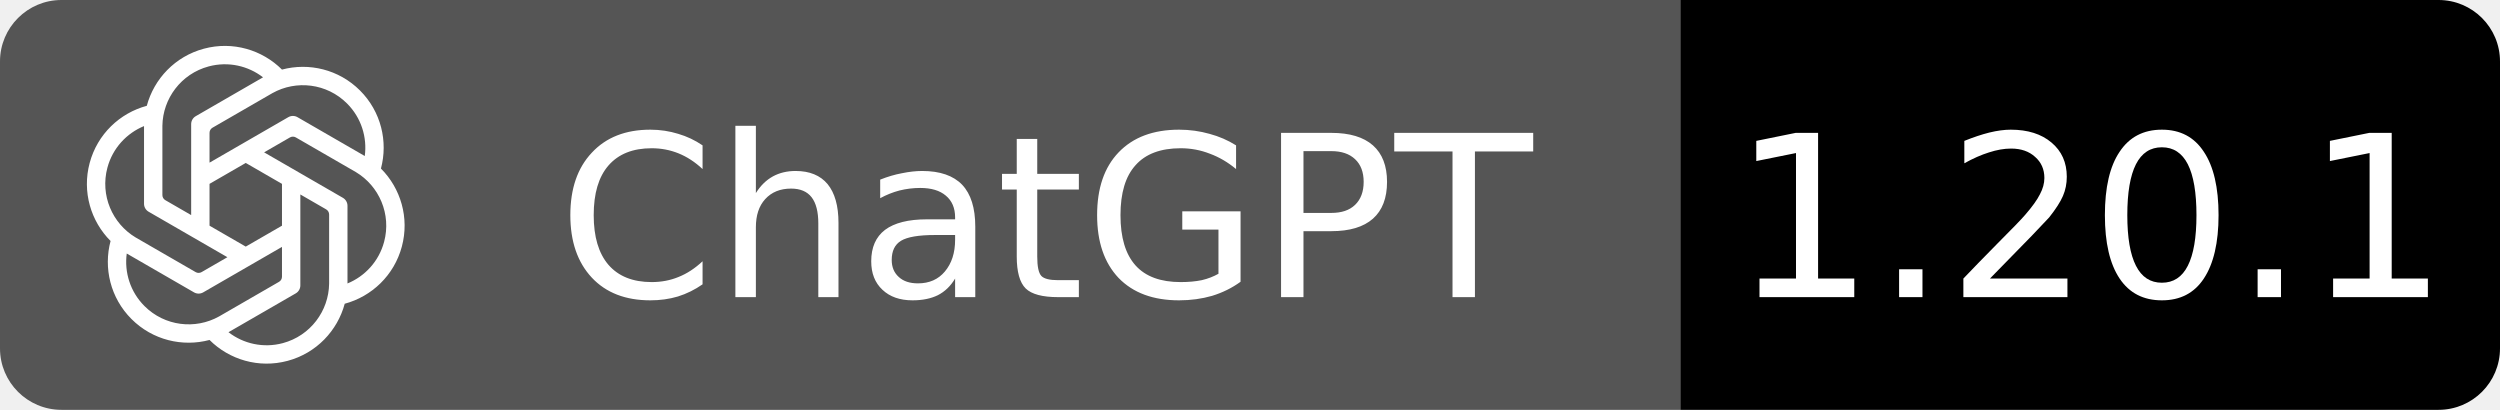
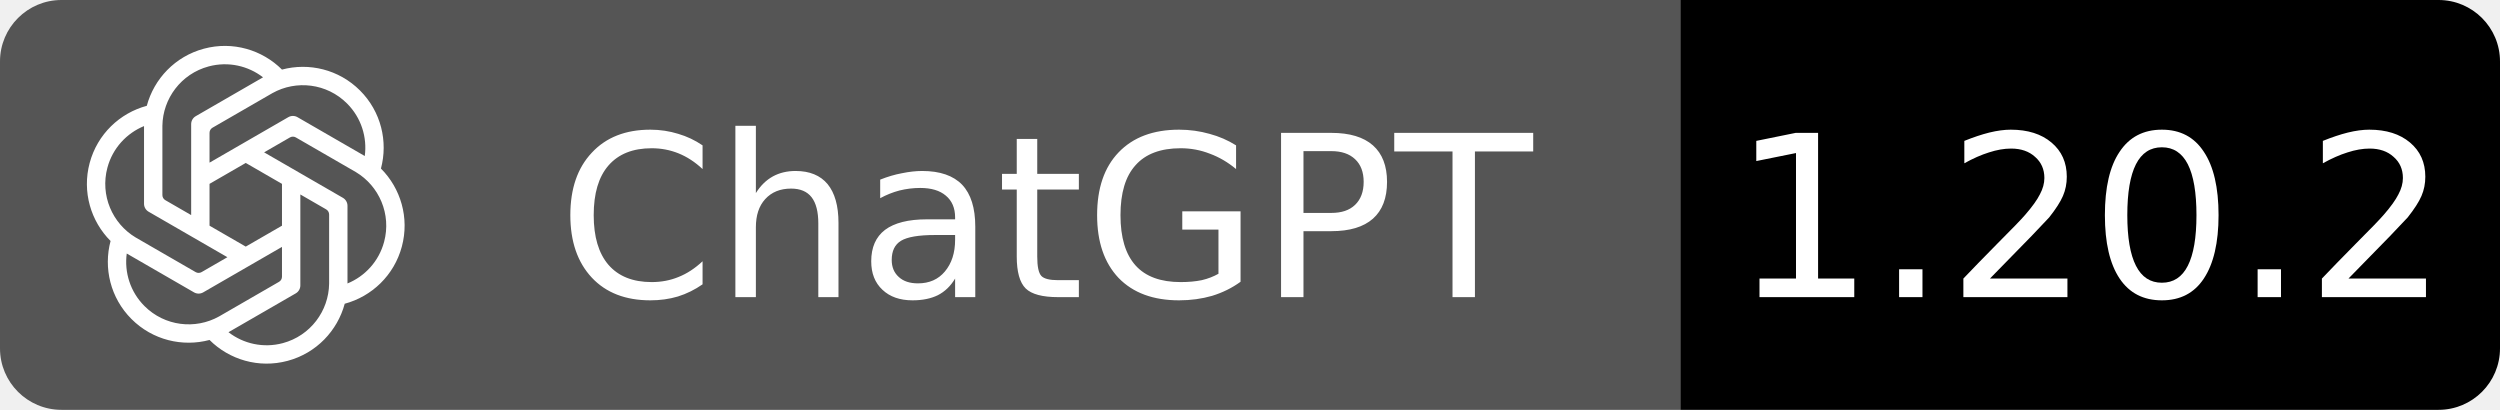
- <svg xmlns="http://www.w3.org/2000/svg" width="122" height="20" role="img" aria-label="ChatGPT plugin 1.20.1">
+ <svg xmlns="http://www.w3.org/2000/svg" width="122" height="20" role="img" aria-label="ChatGPT plugin 1.20.2">
  <clipPath id="r">
    <rect width="122" height="20" rx="3" />
  </clipPath>
  <g clip-path="url(#r)">
    <rect width="82" height="20" fill="#555" />
    <rect x="82" width="40" height="20" fill="#000" />
  </g>
  <svg x="4" y="2" width="16" height="16" viewBox="175 175 366 366" aria-hidden="true">
    <path d="M508.749 317.399C516.777 287.314 508.991 253.884 485.389 230.282C461.788 206.681 428.36 198.895 398.273 206.923C376.231 184.928 343.39 174.956 311.148 183.596C278.906 192.234 255.45 217.292 247.36 247.361C217.291 255.451 192.233 278.91 183.595 311.149C174.957 343.391 184.927 376.232 206.924 398.274C198.896 428.359 206.683 461.789 230.284 485.391C253.885 508.992 287.313 516.779 317.401 508.75C339.442 530.745 372.286 540.717 404.525 532.079C436.767 523.441 460.223 498.384 468.313 468.315C498.383 460.224 523.44 436.766 532.078 404.526C540.716 372.285 530.747 339.443 508.749 317.402V317.399ZM470.899 244.776C486.892 260.77 493.488 282.601 490.687 303.412L415.577 260.046C412.411 258.218 408.509 258.218 405.345 260.046L317.401 310.82V277.526C317.401 275.191 318.652 273.005 320.676 271.837L387.644 233.174C414.178 218.353 448.346 222.223 470.901 244.776H470.899ZM357.837 311.144L398.275 334.491V381.185L357.837 404.532L317.398 381.185V334.491L357.837 311.144ZM264.776 269.693C265.207 239.305 285.644 211.649 316.453 203.393C338.3 197.54 360.505 202.744 377.127 215.573L302.014 258.937C298.848 260.764 296.898 264.144 296.898 267.798V369.346L268.065 352.699C266.043 351.531 264.776 349.353 264.776 347.017V269.691V269.693ZM203.391 316.454C209.244 294.608 224.854 277.978 244.276 269.999V356.73C244.276 360.384 246.226 363.763 249.392 365.591L337.337 416.365L308.503 433.013C306.481 434.181 303.961 434.188 301.939 433.02L234.971 394.357C208.868 378.789 195.138 347.261 203.391 316.454ZM244.775 470.9C228.781 454.906 222.186 433.075 224.986 412.264L300.096 455.63C303.263 457.457 307.164 457.457 310.328 455.63L398.273 404.856V438.149C398.273 440.485 397.022 442.671 394.997 443.839L328.029 482.502C301.495 497.322 267.327 493.452 244.772 470.9H244.775ZM450.897 445.982C450.466 476.371 430.029 504.027 399.22 512.283C377.373 518.136 355.168 512.932 338.547 500.102L413.659 456.738C416.826 454.911 418.775 451.532 418.775 447.877V346.329L447.609 362.977C449.631 364.145 450.897 366.323 450.897 368.659V445.985V445.982ZM512.282 399.221C506.429 421.068 490.819 437.697 471.397 445.676V358.946C471.397 355.292 469.448 351.912 466.281 350.085L378.336 299.311L407.17 282.663C409.192 281.495 411.712 281.487 413.734 282.655L480.702 321.318C506.805 336.887 520.536 368.415 512.282 399.221Z" fill="#fff" />
  </svg>
  <g fill="#fff" text-anchor="middle" font-family="Verdana,Geneva,DejaVu Sans,sans-serif" font-size="11">
    <text x="51" y="14.5">ChatGPT</text>
-     <text x="102" y="14.5">1.20.1</text>
+     <text x="102" y="14.5">1.20.2</text>
  </g>
</svg>
